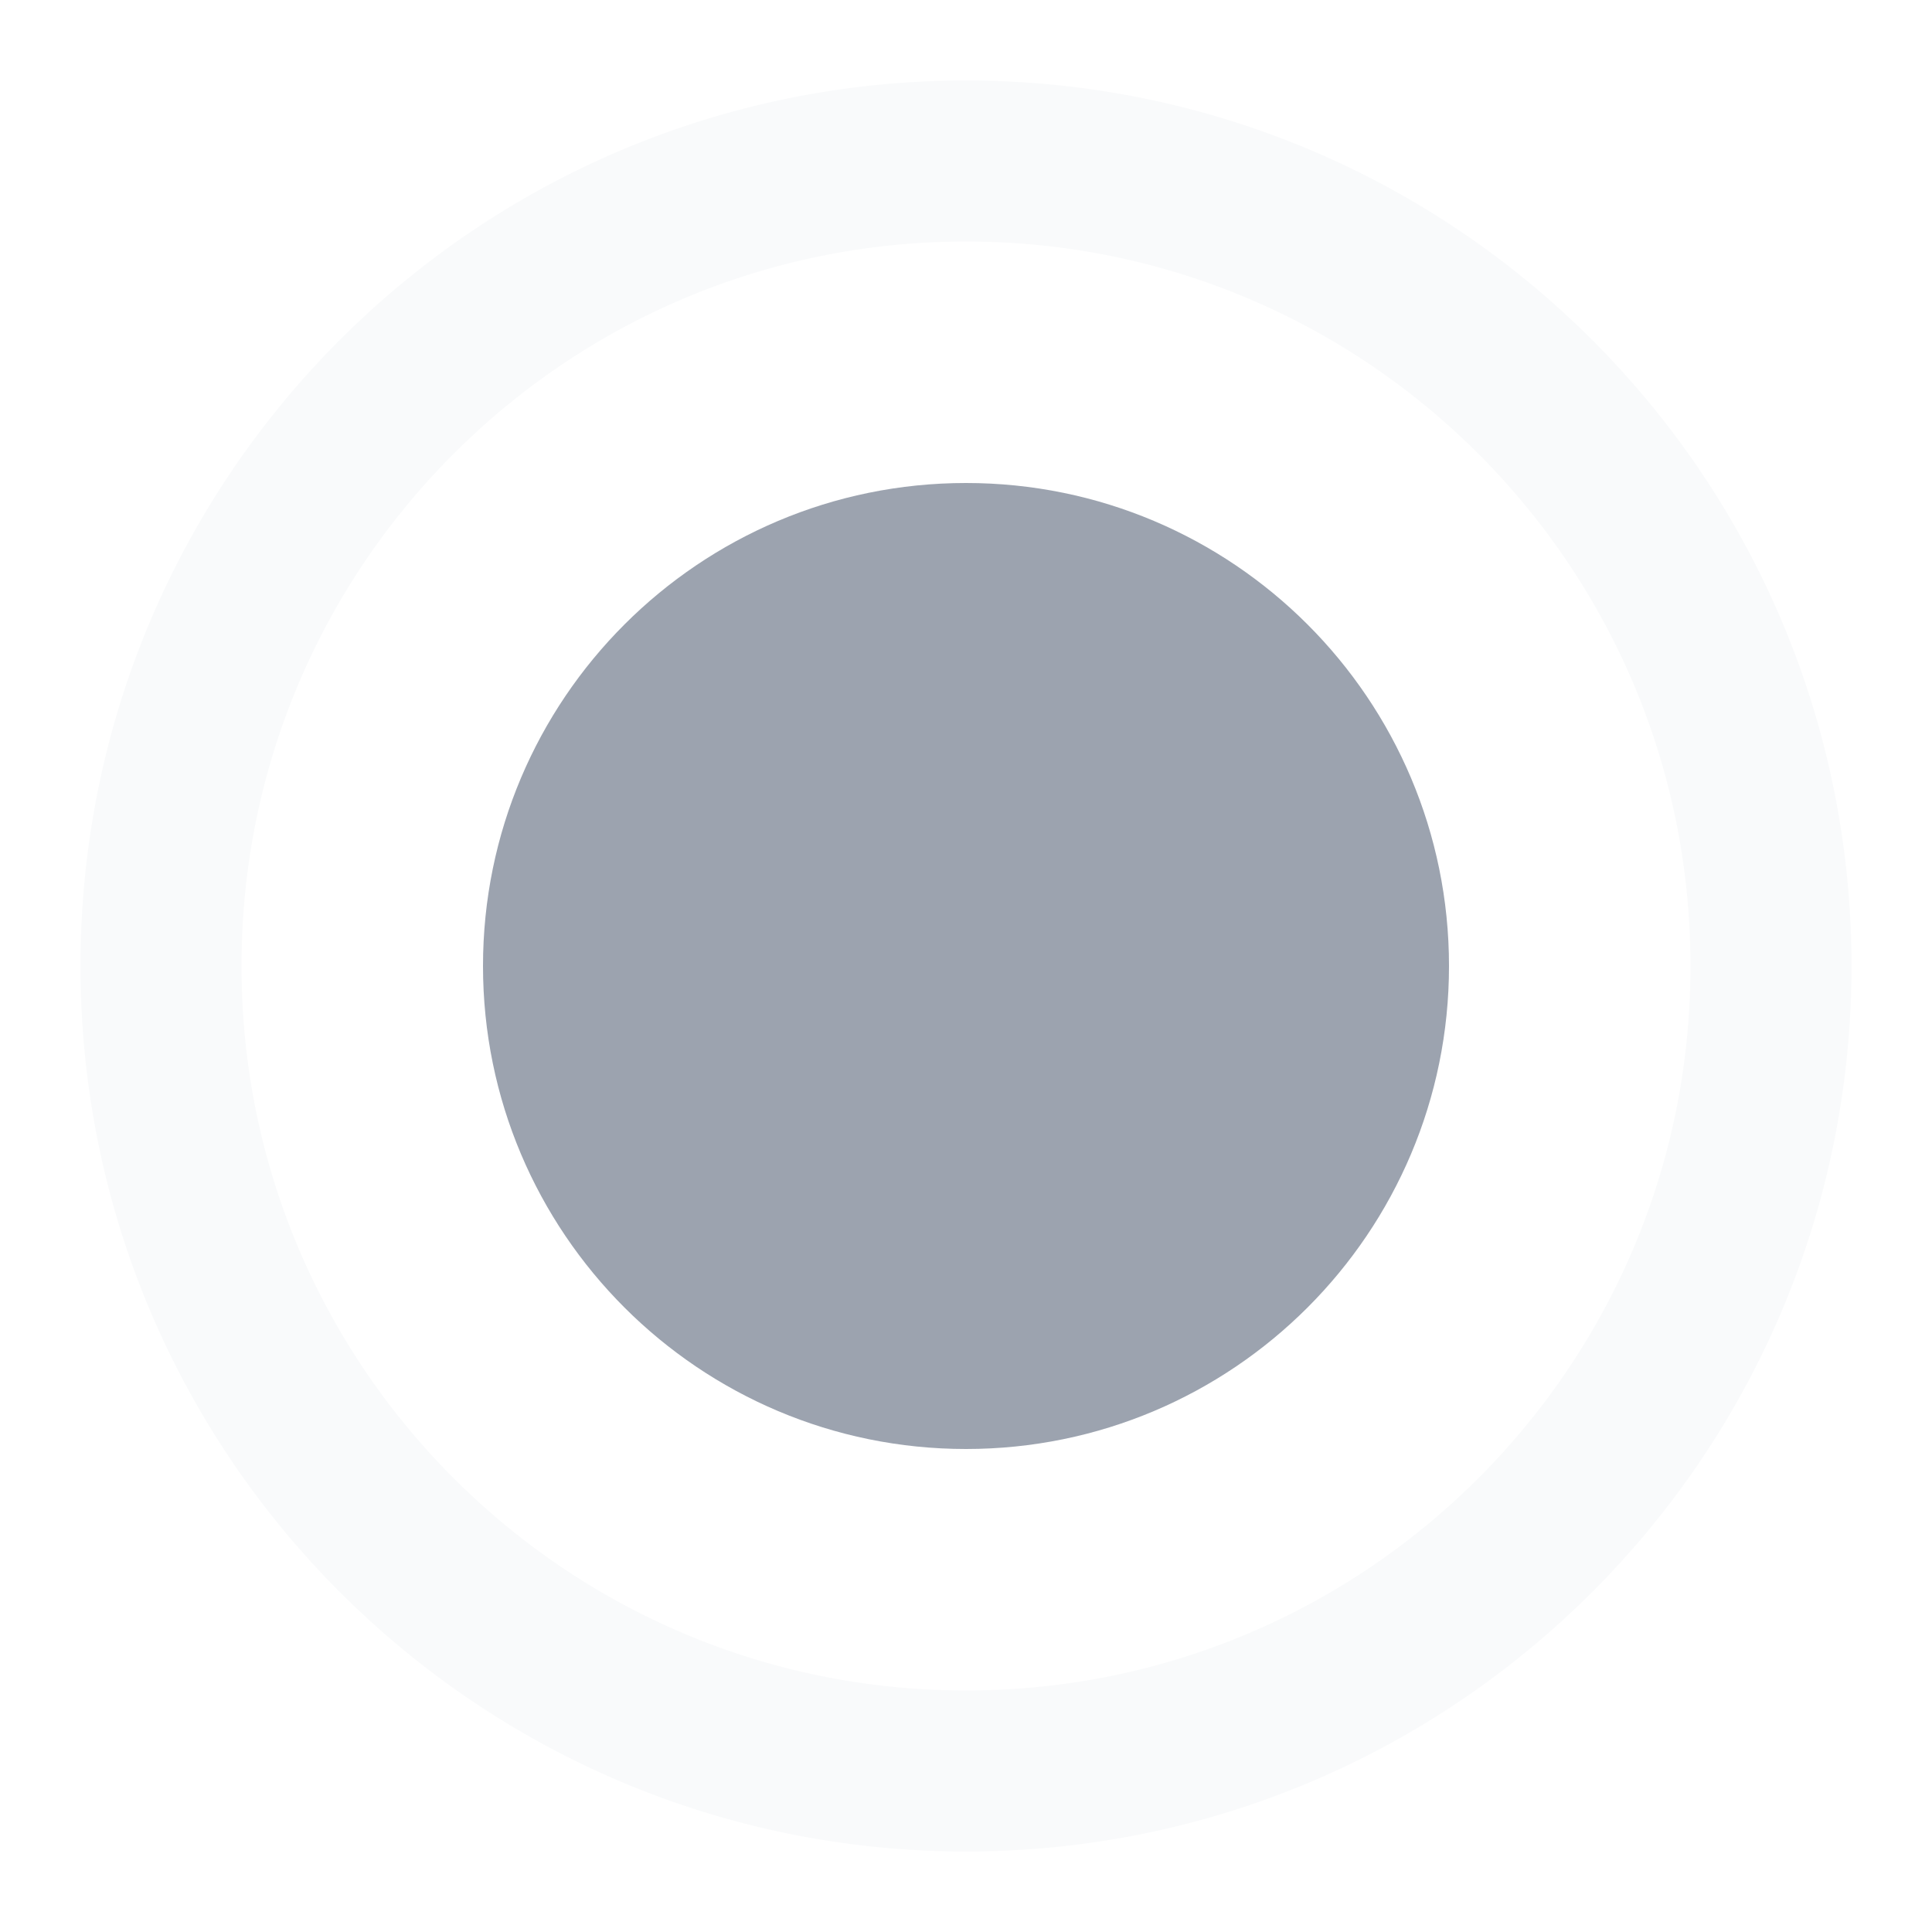
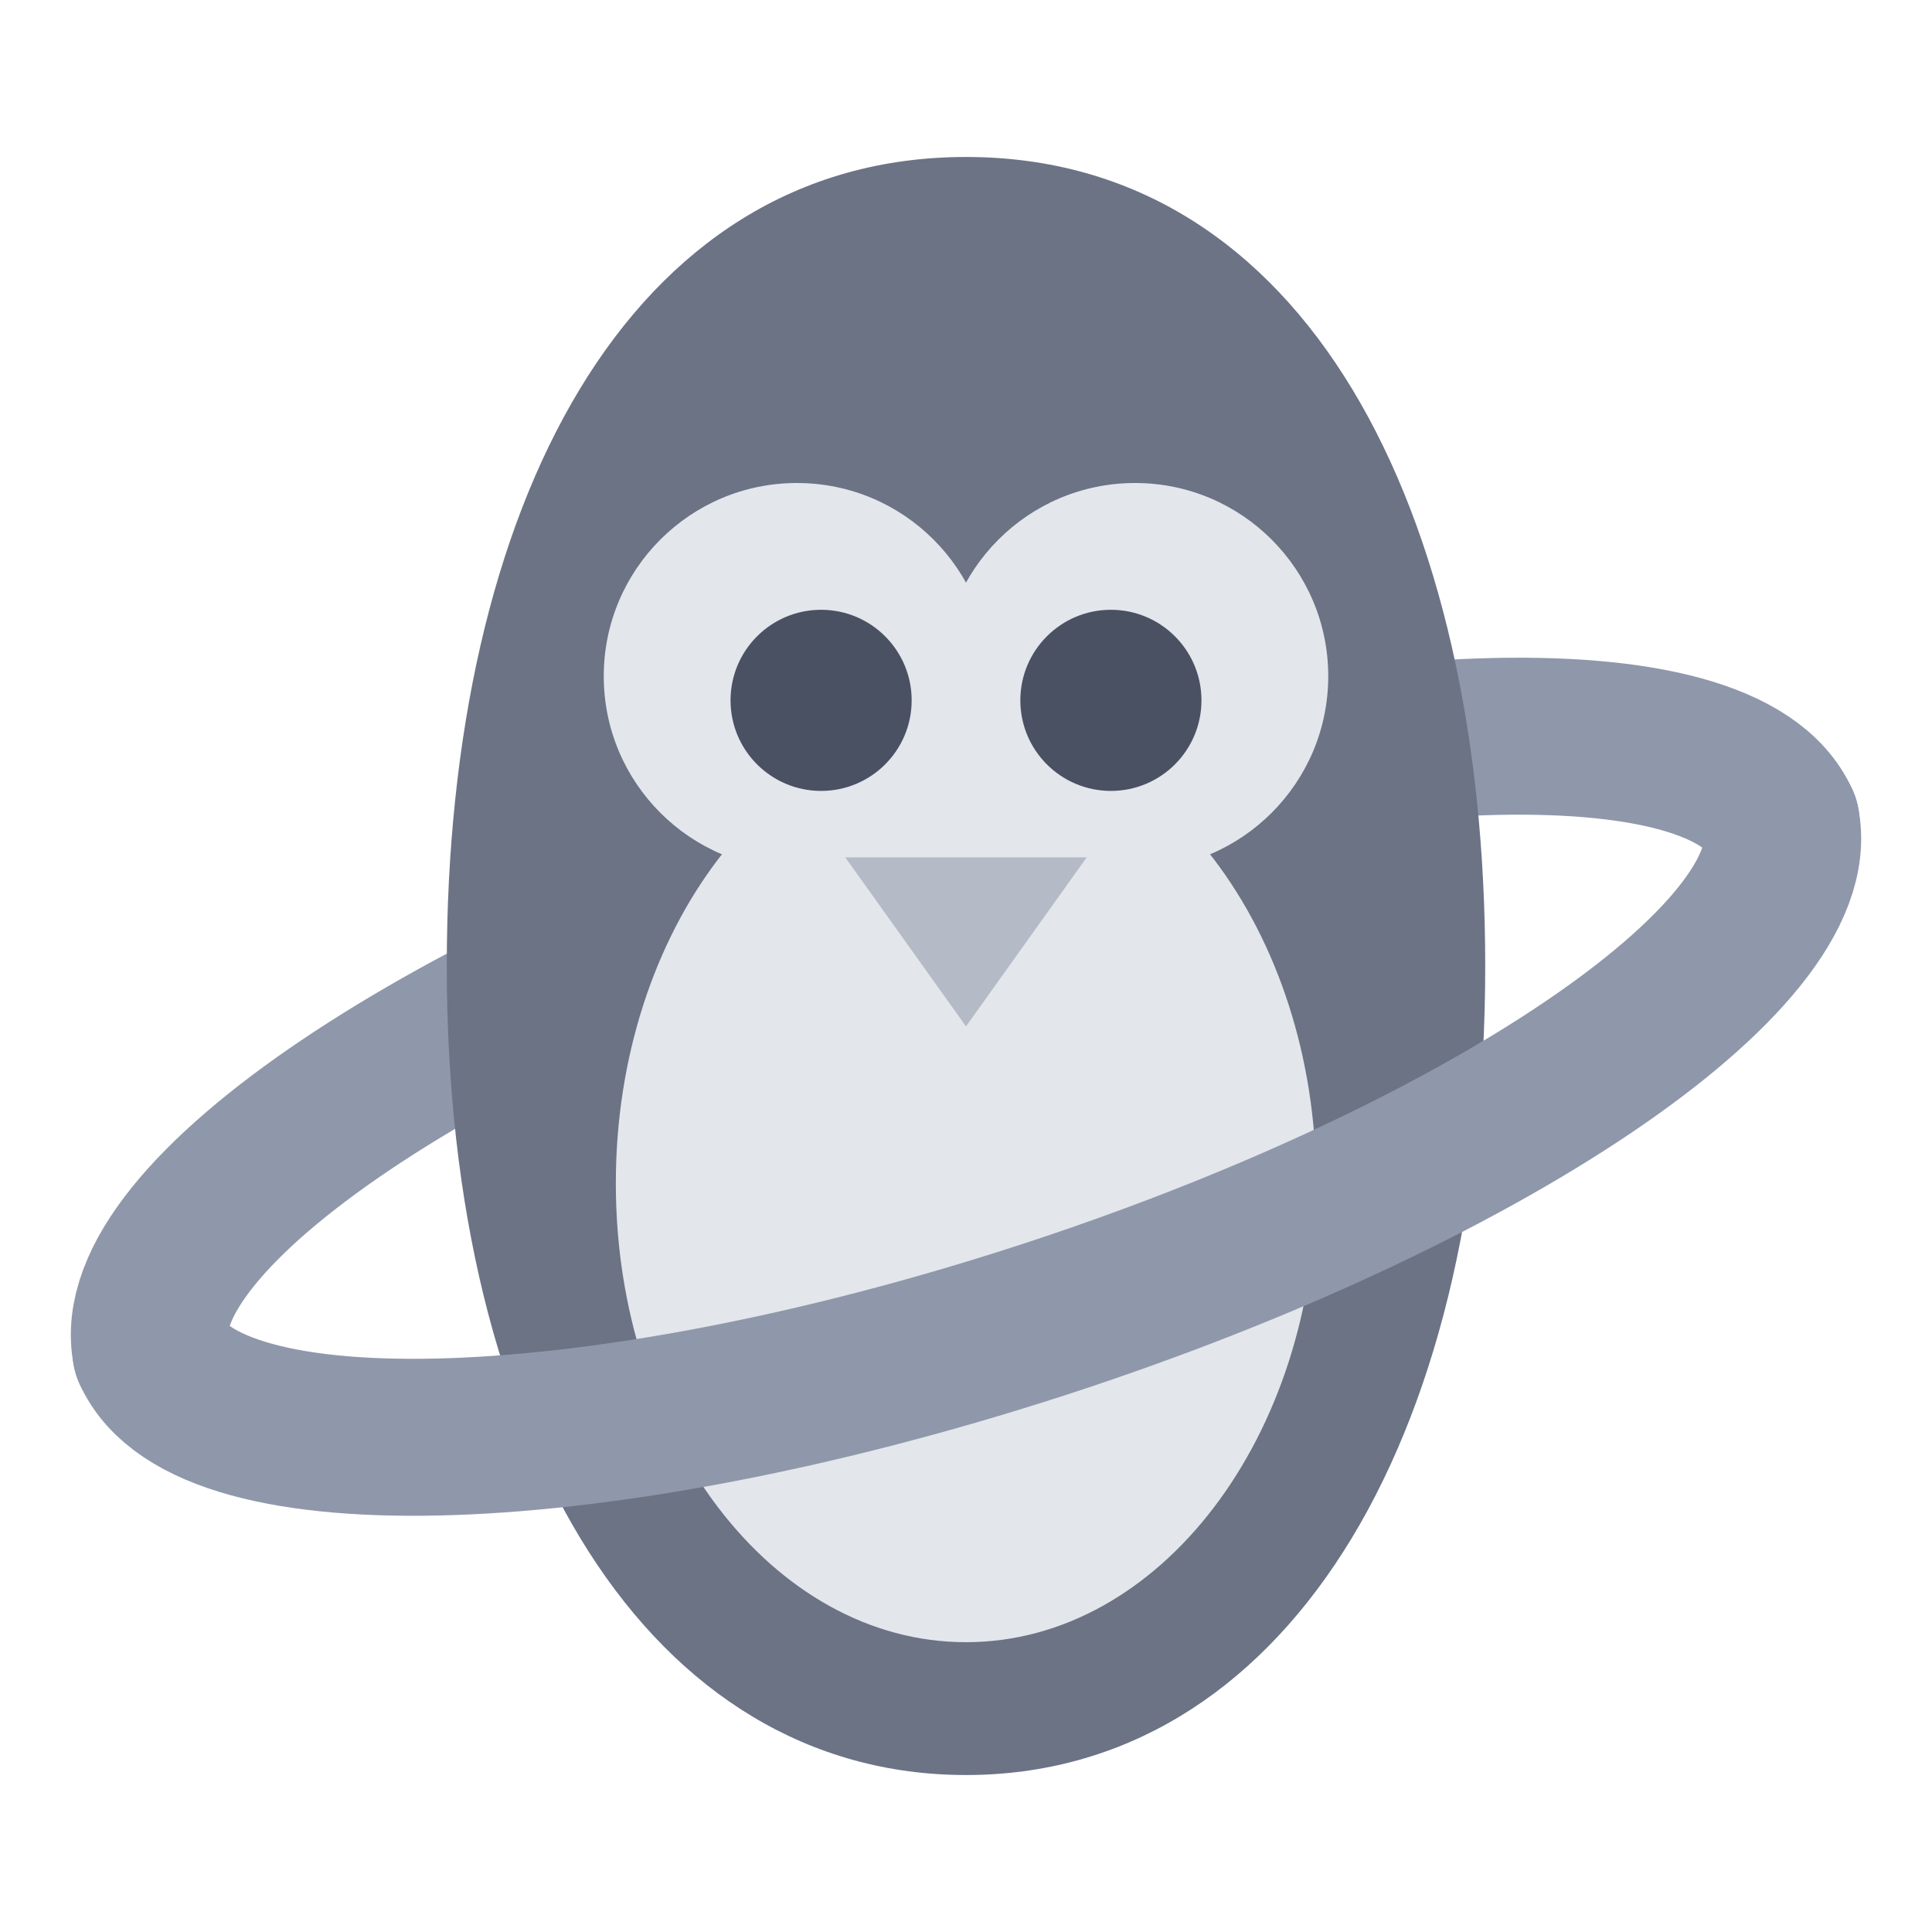
- <svg xmlns="http://www.w3.org/2000/svg" viewBox="0 0 24 24">
-   <circle cx="12" cy="12" r="10" fill="none" stroke="#f9fafb" stroke-width="2" />
-   <circle cx="12" cy="12" r="6" fill="#9ca3af" />
+ <svg xmlns="http://www.w3.org/2000/svg" width="16" height="16" viewBox="0 0 16 16">
+   <g>
+     <path d="M1.25 11.19A7.1 2.1 -18 0 1 14.75 6.81" fill="none" stroke="#8F98AA" stroke-width="1.3" stroke-linecap="round" />
+     <path d="M8 1.3C10.8 1.3 12.3 4.2 12.3 8C12.3 12 10.6 14.7 8 14.7C5.4 14.7 3.7 12 3.7 8C3.7 4.2 5.2 1.3 8 1.3Z" fill="#6B7385" />
+     <g fill="#E3E6EB">
+       <circle cx="6.6" cy="5.6" r="1.6" />
+       <circle cx="9.4" cy="5.6" r="1.6" />
+       <ellipse cx="8" cy="9.8" rx="2.9" ry="3.8" />
+     </g>
+     <g fill="#4A5163">
+       <circle cx="6.8" cy="5.8" r=".75" />
+       <circle cx="9.2" cy="5.8" r=".75" />
+     </g>
+     <path d="M7 7.1H9L8 8.5Z" fill="#B4BAC6" />
+     <path d="M14.75 6.81A7.1 2.1 -18 0 1 1.25 11.19" fill="none" stroke="#8F98AA" stroke-width="1.3" stroke-linecap="round" />
+   </g>
</svg>
